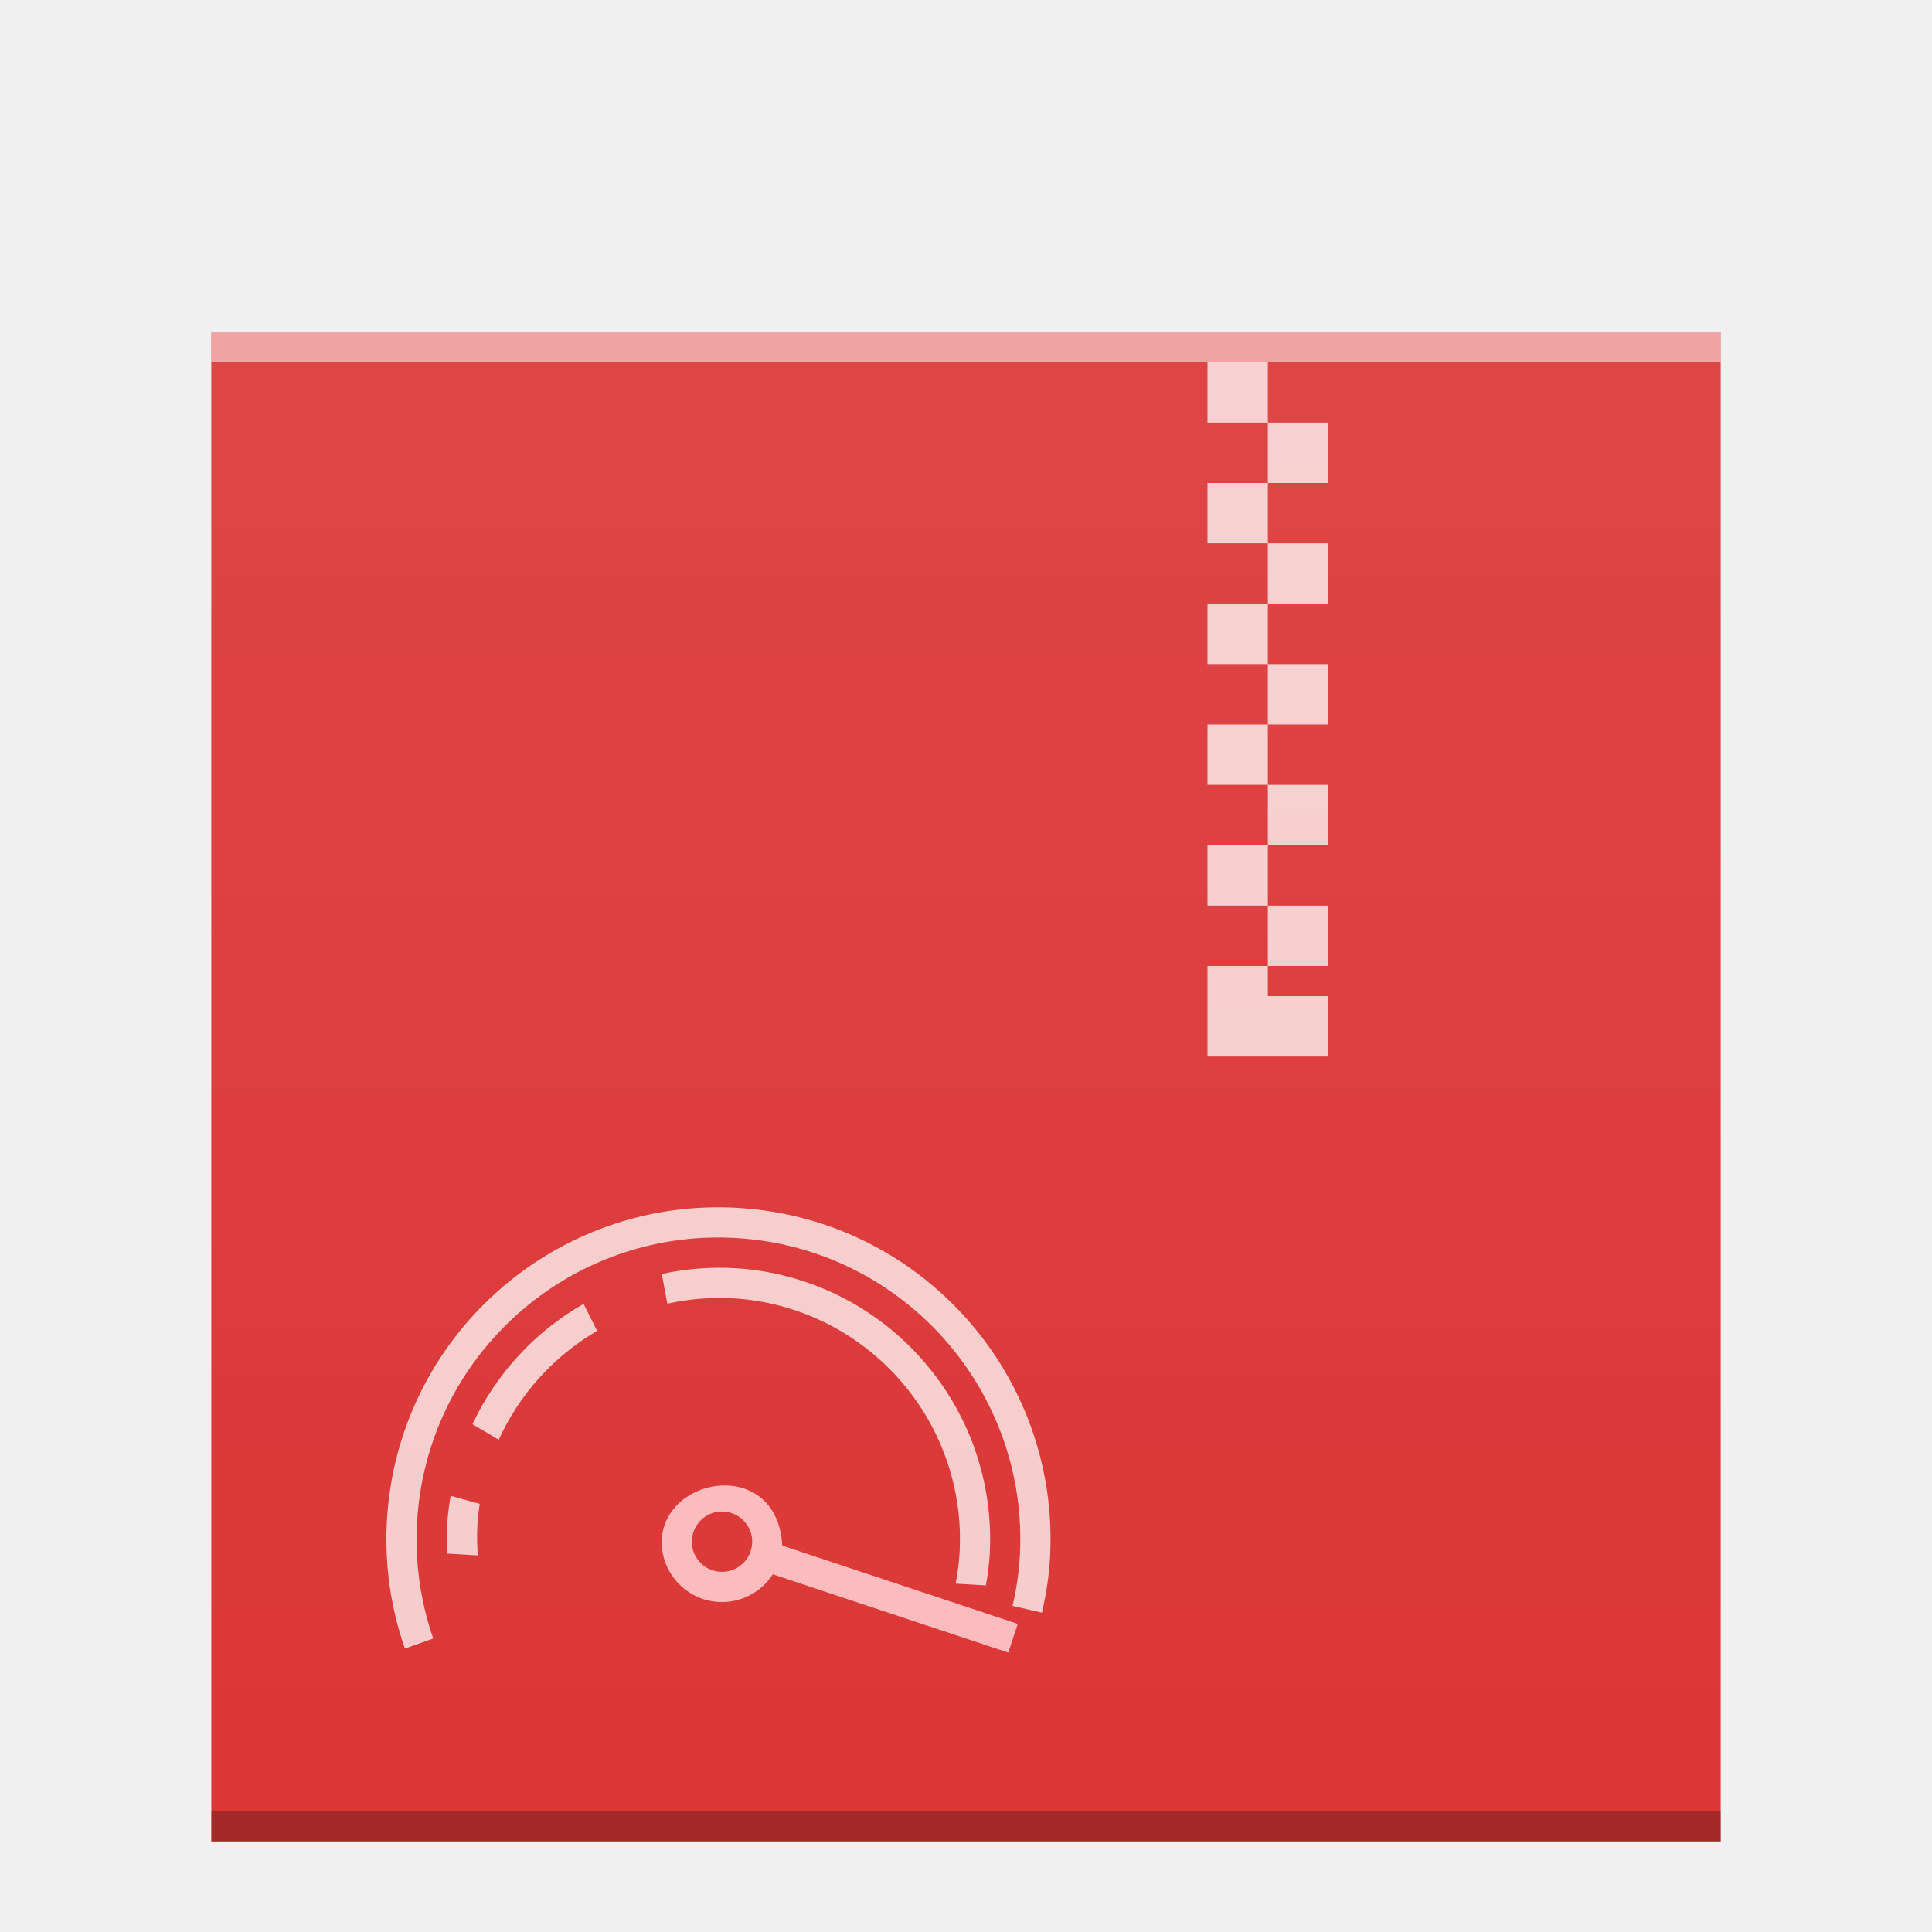
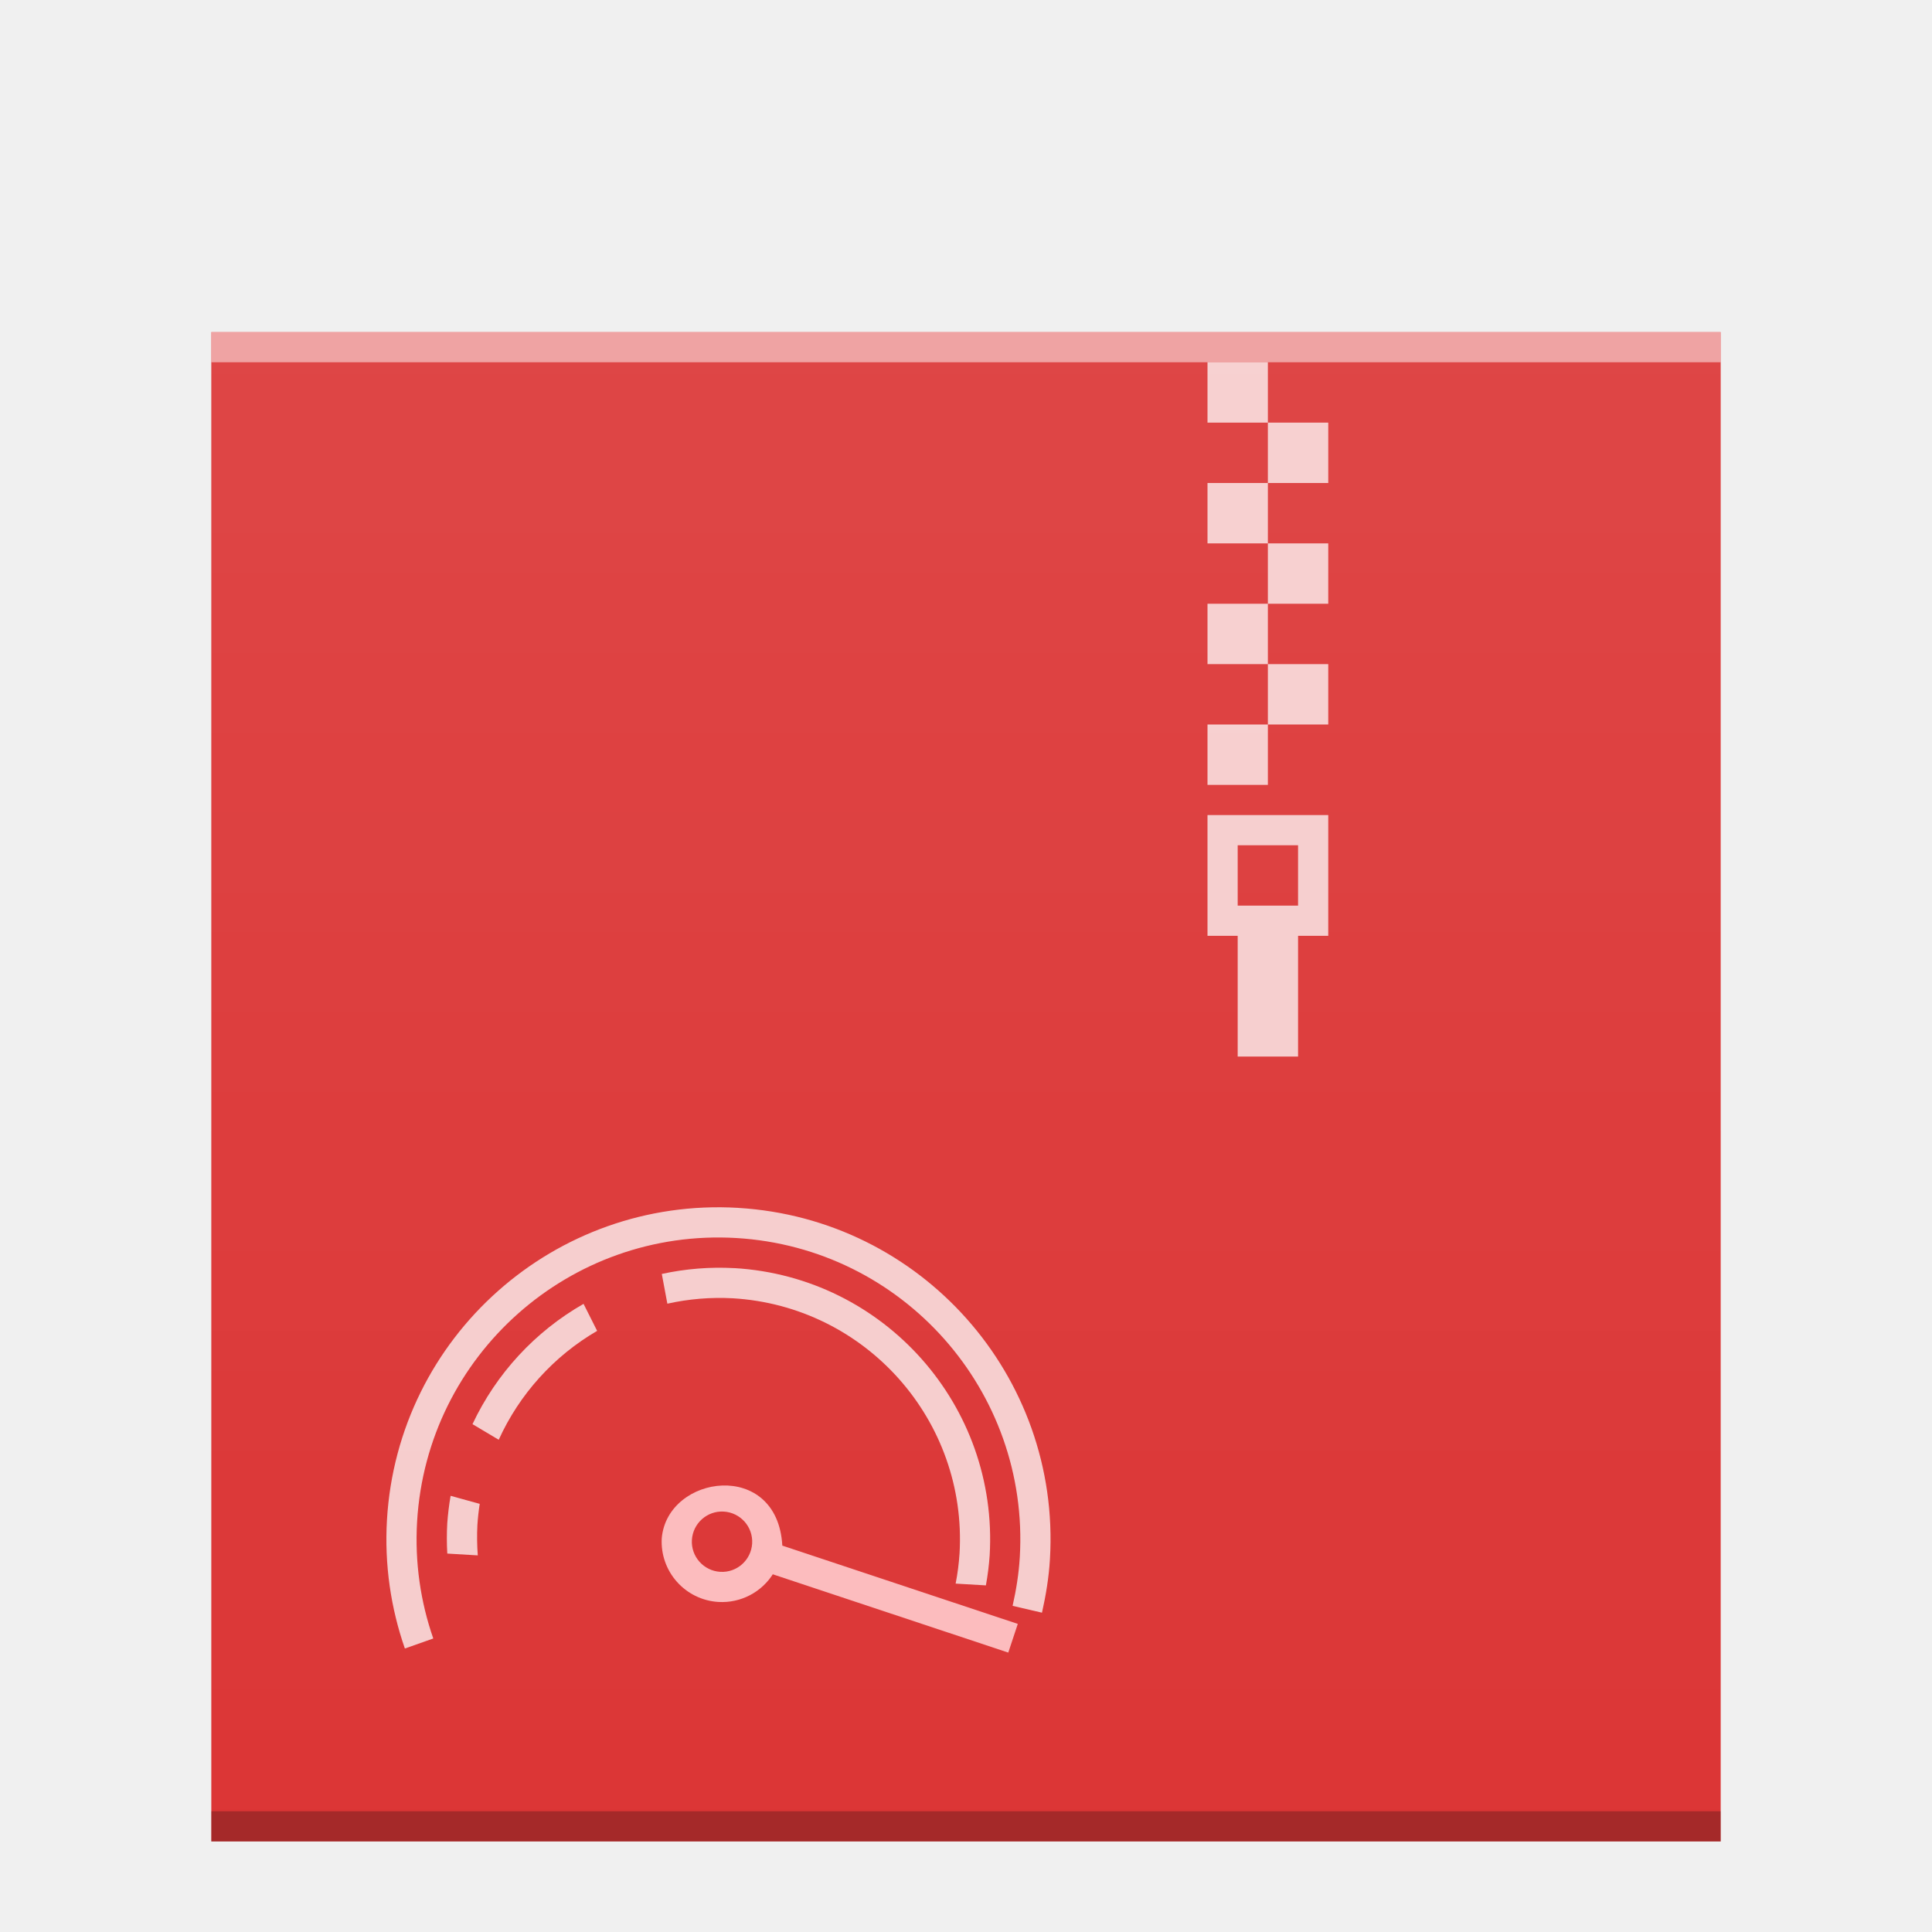
<svg xmlns="http://www.w3.org/2000/svg" xmlns:xlink="http://www.w3.org/1999/xlink" width="64" version="1.1" viewBox="0 0 64 64" height="64" id="svg26">
  <defs id="defs4">
-     <linearGradient xlink:href="#linearGradient6251" id="linearGradient5593" gradientUnits="userSpaceOnUse" gradientTransform="matrix(1,0,0,0.8458734,191,262.6276)" x1="58" y1="403.411" x2="58" y2="323.823" />
+     <linearGradient xlink:href="#linearGradient6251" id="linearGradient5593" gradientUnits="userSpaceOnUse" gradientTransform="matrix(1,0,0,0.8458734,-47,-272.7346)" x1="58" y1="403.411" x2="58" y2="323.823" />
    <linearGradient id="linearGradient6251">
      <stop id="stop6253" offset="0" style="stop-color:#ffffff;stop-opacity:0" />
      <stop id="stop6255" offset="1" style="stop-color:#ffffff;stop-opacity:0.2" />
    </linearGradient>
  </defs>
-   <g transform="translate(-238,-535.3622)" id="g6481">
-     <rect y="546.362" x="245" height="50" width="50" id="rect5515" style="color:#000000;clip-rule:nonzero;display:inline;overflow:visible;visibility:visible;opacity:1;isolation:auto;mix-blend-mode:normal;color-interpolation:sRGB;color-interpolation-filters:linearRGB;solid-color:#000000;solid-opacity:1;fill:#db3333;fill-opacity:1;fill-rule:nonzero;stroke:none;stroke-width:1;stroke-linecap:butt;stroke-linejoin:miter;stroke-miterlimit:4;stroke-dasharray:none;stroke-dashoffset:0;stroke-opacity:1;marker:none;color-rendering:auto;image-rendering:auto;shape-rendering:auto;text-rendering:auto;enable-background:accumulate" />
-     <rect width="50" x="245" y="595.362" height="1" style="color:#000000;clip-rule:nonzero;display:inline;overflow:visible;visibility:visible;opacity:0.25;isolation:auto;mix-blend-mode:normal;color-interpolation:sRGB;color-interpolation-filters:linearRGB;solid-color:#000000;solid-opacity:1;fill:#000000;fill-opacity:1;fill-rule:nonzero;stroke-width:1;stroke-linecap:butt;stroke-linejoin:miter;stroke-miterlimit:4;stroke-dasharray:none;stroke-dashoffset:0;stroke-opacity:1;color-rendering:auto;image-rendering:auto;shape-rendering:auto;text-rendering:auto;enable-background:accumulate" id="rect5517" />
-     <rect width="50" x="245" y="546.362" height="1" style="color:#000000;clip-rule:nonzero;display:inline;overflow:visible;visibility:visible;opacity:0.5;isolation:auto;mix-blend-mode:normal;color-interpolation:sRGB;color-interpolation-filters:linearRGB;solid-color:#000000;solid-opacity:1;fill:#ffffff;fill-opacity:1;fill-rule:nonzero;stroke-width:1;stroke-linecap:butt;stroke-linejoin:miter;stroke-miterlimit:4;stroke-dasharray:none;stroke-dashoffset:0;stroke-opacity:1;color-rendering:auto;image-rendering:auto;shape-rendering:auto;text-rendering:auto;enable-background:accumulate" id="rect5519" />
-     <path style="color:#000000;clip-rule:nonzero;display:inline;overflow:visible;visibility:visible;opacity:0.75;isolation:auto;mix-blend-mode:normal;color-interpolation:sRGB;color-interpolation-filters:linearRGB;solid-color:#000000;solid-opacity:1;fill:#ffffff;fill-opacity:1;fill-rule:nonzero;stroke-width:2;stroke-linecap:square;stroke-linejoin:miter;stroke-miterlimit:4;stroke-dasharray:none;stroke-dashoffset:0;stroke-opacity:1;color-rendering:auto;image-rendering:auto;shape-rendering:auto;text-rendering:auto;enable-background:accumulate" d="m 280,547.362 -2,-10e-6 0,2 2,10e-6 z m 0,2 0,2 2,0 0,-2 z m 0,2 -2,0 0,2 2,0 z m 0,2 0,2 2,0 0,-2 z m 0,2 -2,0 0,2 2,0 z m 0,2 0,2 2,0 0,-2 z m 0,2 -2,0 0,2 2,0 z m 0,2 0,2 2,0 0,-2 z m 0,2 -2,0 0,2 2,0 z m 0,2 0,2 2,0 0,-2 z m 0,2 -2,0 0,2 0,1 4,0 0,-1 0,-1 -2,0 z" id="path5521" />
-     <rect style="color:#000000;clip-rule:nonzero;display:inline;overflow:visible;visibility:visible;opacity:0.552;isolation:auto;mix-blend-mode:normal;color-interpolation:sRGB;color-interpolation-filters:linearRGB;solid-color:#000000;solid-opacity:1;fill:url(#linearGradient5593);fill-opacity:1;fill-rule:nonzero;stroke:none;stroke-width:1;stroke-linecap:butt;stroke-linejoin:miter;stroke-miterlimit:4;stroke-dasharray:none;stroke-dashoffset:0;stroke-opacity:1;marker:none;color-rendering:auto;image-rendering:auto;shape-rendering:auto;text-rendering:auto;enable-background:accumulate" id="rect5525" width="50" height="50" x="245" y="546.362" />
-     <path style="color:#000000;clip-rule:nonzero;display:inline;overflow:visible;visibility:visible;opacity:0.75;isolation:auto;mix-blend-mode:normal;color-interpolation:sRGB;color-interpolation-filters:linearRGB;solid-color:#000000;solid-opacity:1;fill:#ffffff;fill-opacity:1;fill-rule:nonzero;stroke:none;stroke-width:2;stroke-linecap:square;stroke-linejoin:miter;stroke-miterlimit:4;stroke-dasharray:none;stroke-dashoffset:0;stroke-opacity:1;marker:none;color-rendering:auto;image-rendering:auto;shape-rendering:auto;text-rendering:auto;enable-background:accumulate" d="m 262.449,575.375 c -6.065,-0.359 -11.272,4.267 -11.63,10.332 -0.088,1.494 0.13,2.935 0.593,4.265 l 0.941,-0.332 c -0.421,-1.208 -0.616,-2.517 -0.536,-3.874 0.326,-5.513 5.06,-9.718 10.573,-9.392 5.513,0.326 9.718,5.06 9.392,10.573 -0.033,0.553 -0.12,1.089 -0.238,1.612 l 0.973,0.226 c 0.13,-0.578 0.228,-1.168 0.264,-1.779 0.359,-6.065 -4.267,-11.272 -10.332,-11.63 z m -0.118,1.997 c -0.808,-0.045 -1.618,0.02 -2.408,0.192 l 0.184,0.985 c 0.71,-0.158 1.438,-0.218 2.165,-0.179 4.411,0.261 7.775,4.048 7.514,8.458 -0.022,0.334 -0.065,0.666 -0.129,0.994 l 1.002,0.059 c 0.06,-0.329 0.102,-0.661 0.125,-0.994 0.293,-4.962 -3.491,-9.222 -8.453,-9.516 z m -5,1.183 c -1.607,0.918 -2.892,2.31 -3.679,3.985 l 0.869,0.517 c 0.686,-1.511 1.825,-2.772 3.26,-3.607 l -0.45,-0.895 z m -4.404,6.359 c -0.052,0.302 -0.089,0.606 -0.111,0.911 -0.018,0.334 -0.018,0.668 10e-4,1.002 l 1.01,0.06 c -0.025,-0.334 -0.03,-0.668 -0.013,-1.003 0.015,-0.236 0.041,-0.47 0.077,-0.704 l -0.964,-0.266 z" id="path5715" />
-     <path style="fill:#fcbcbe" id="path5740" d="m 271.716,589.156 -7.802,-2.594 7.2e-4,-0.012 c -0.17,-2.854 -3.804,-2.343 -3.993,-0.236 -0.065,1.103 0.776,2.049 1.878,2.115 0.738,0.043 1.441,-0.325 1.825,-0.956 -0.008,0.013 -0.016,0.026 -0.024,0.04 l 7.8,2.593 0.315,-0.95 z m -7.821,-2.437 c -0.005,0.033 -0.011,0.066 -0.018,0.099 0.007,-0.033 0.012,-0.066 0.018,-0.099 z m -0.173,0.571 c -0.016,0.033 -0.033,0.066 -0.051,0.099 0.018,-0.032 0.035,-0.065 0.051,-0.099 z m -0.806,-0.799 c -0.033,0.551 -0.506,0.972 -1.057,0.939 -0.551,-0.033 -0.972,-0.506 -0.939,-1.057 0.033,-0.551 0.506,-0.972 1.057,-0.939 0.551,0.033 0.972,0.506 0.939,1.057 z" />
-   </g>
+   <rect style="color:#000000;clip-rule:nonzero;display:inline;overflow:visible;visibility:visible;opacity:1;isolation:auto;mix-blend-mode:normal;color-interpolation:sRGB;color-interpolation-filters:linearRGB;solid-color:#000000;solid-opacity:1;fill:#db3333;fill-opacity:1;fill-rule:nonzero;stroke:none;stroke-width:1;stroke-linecap:butt;stroke-linejoin:miter;stroke-miterlimit:4;stroke-dasharray:none;stroke-dashoffset:0;stroke-opacity:1;marker:none;color-rendering:auto;image-rendering:auto;shape-rendering:auto;text-rendering:auto;enable-background:accumulate" id="rect5515" width="50" height="50" x="7" y="11" />
+   <rect id="rect5517" style="color:#000000;clip-rule:nonzero;display:inline;overflow:visible;visibility:visible;opacity:0.25;isolation:auto;mix-blend-mode:normal;color-interpolation:sRGB;color-interpolation-filters:linearRGB;solid-color:#000000;solid-opacity:1;fill:#000000;fill-opacity:1;fill-rule:nonzero;stroke-width:1;stroke-linecap:butt;stroke-linejoin:miter;stroke-miterlimit:4;stroke-dasharray:none;stroke-dashoffset:0;stroke-opacity:1;color-rendering:auto;image-rendering:auto;shape-rendering:auto;text-rendering:auto;enable-background:accumulate" height="1" y="60" x="7" width="50" />
+   <rect id="rect5519" style="color:#000000;clip-rule:nonzero;display:inline;overflow:visible;visibility:visible;opacity:0.5;isolation:auto;mix-blend-mode:normal;color-interpolation:sRGB;color-interpolation-filters:linearRGB;solid-color:#000000;solid-opacity:1;fill:#ffffff;fill-opacity:1;fill-rule:nonzero;stroke-width:1;stroke-linecap:butt;stroke-linejoin:miter;stroke-miterlimit:4;stroke-dasharray:none;stroke-dashoffset:0;stroke-opacity:1;color-rendering:auto;image-rendering:auto;shape-rendering:auto;text-rendering:auto;enable-background:accumulate" height="1" y="11" x="7" width="50" />
+   <rect y="11" x="7" height="50" width="50" id="rect5525" style="color:#000000;clip-rule:nonzero;display:inline;overflow:visible;visibility:visible;opacity:0.552;isolation:auto;mix-blend-mode:normal;color-interpolation:sRGB;color-interpolation-filters:linearRGB;solid-color:#000000;solid-opacity:1;fill:url(#linearGradient5593);fill-opacity:1;fill-rule:nonzero;stroke:none;stroke-width:1;stroke-linecap:butt;stroke-linejoin:miter;stroke-miterlimit:4;stroke-dasharray:none;stroke-dashoffset:0;stroke-opacity:1;marker:none;color-rendering:auto;image-rendering:auto;shape-rendering:auto;text-rendering:auto;enable-background:accumulate" />
+   <path id="path5715" d="m 24.449,40.012 c -6.065,-0.359 -11.272,4.267 -11.63,10.332 -0.088,1.494 0.13,2.935 0.593,4.265 l 0.941,-0.332 c -0.421,-1.208 -0.616,-2.517 -0.536,-3.874 0.326,-5.513 5.06,-9.718 10.573,-9.392 5.513,0.326 9.718,5.06 9.392,10.573 -0.033,0.553 -0.12,1.089 -0.238,1.612 l 0.973,0.226 c 0.13,-0.578 0.228,-1.168 0.264,-1.779 0.359,-6.065 -4.267,-11.272 -10.332,-11.63 z m -0.118,1.997 c -0.808,-0.045 -1.618,0.02 -2.408,0.192 l 0.184,0.985 c 0.71,-0.158 1.438,-0.218 2.165,-0.179 4.411,0.261 7.775,4.048 7.514,8.458 -0.022,0.334 -0.065,0.666 -0.129,0.994 l 1.002,0.059 c 0.06,-0.329 0.102,-0.661 0.125,-0.994 0.293,-4.962 -3.491,-9.222 -8.453,-9.516 z m -5,1.183 c -1.607,0.918 -2.892,2.31 -3.679,3.985 l 0.869,0.517 c 0.686,-1.511 1.825,-2.772 3.26,-3.607 l -0.45,-0.895 z m -4.404,6.359 c -0.052,0.302 -0.089,0.606 -0.111,0.911 -0.018,0.334 -0.018,0.668 10e-4,1.002 l 1.01,0.06 c -0.025,-0.334 -0.03,-0.668 -0.013,-1.003 0.015,-0.236 0.041,-0.47 0.077,-0.704 l -0.964,-0.266 z" style="color:#000000;clip-rule:nonzero;display:inline;overflow:visible;visibility:visible;opacity:0.75;isolation:auto;mix-blend-mode:normal;color-interpolation:sRGB;color-interpolation-filters:linearRGB;solid-color:#000000;solid-opacity:1;fill:#ffffff;fill-opacity:1;fill-rule:nonzero;stroke:none;stroke-width:2;stroke-linecap:square;stroke-linejoin:miter;stroke-miterlimit:4;stroke-dasharray:none;stroke-dashoffset:0;stroke-opacity:1;marker:none;color-rendering:auto;image-rendering:auto;shape-rendering:auto;text-rendering:auto;enable-background:accumulate" />
+   <path d="m 33.716,53.794 -7.802,-2.594 7.2e-4,-0.012 c -0.17,-2.854 -3.804,-2.343 -3.993,-0.236 -0.065,1.103 0.776,2.049 1.878,2.115 0.738,0.043 1.441,-0.325 1.825,-0.956 -0.008,0.013 -0.016,0.026 -0.024,0.04 l 7.8,2.593 0.315,-0.95 z m -7.821,-2.437 c -0.005,0.033 -0.011,0.066 -0.018,0.099 0.007,-0.033 0.012,-0.066 0.018,-0.099 z m -0.173,0.571 c -0.016,0.033 -0.033,0.066 -0.051,0.099 0.018,-0.032 0.035,-0.065 0.051,-0.099 z M 24.916,51.13 c -0.033,0.551 -0.506,0.972 -1.057,0.939 -0.551,-0.033 -0.972,-0.506 -0.939,-1.057 0.033,-0.551 0.506,-0.972 1.057,-0.939 0.551,0.033 0.972,0.506 0.939,1.057 z" id="path5740" style="fill:#fcbcbe" />
+   <path style="opacity:0.75;fill:#ffffff;fill-opacity:1" d="m 40,12 0,2 2,0 0,-2 -2,0 z m 2,2 0,2 2,0 0,-2 -2,0 z m 0,2 -2,0 0,2 2,0 0,-2 z m 0,2 0,2 2,0 0,-2 -2,0 z m 0,2 -2,0 0,2 2,0 0,-2 z m 0,2 0,2 2,0 0,-2 -2,0 z m 0,2 -2,0 0,2 2,0 0,-2 z m -2,3 0,4 1,0 0,4 2,0 0,-4 1,0 0,-4 -4,0 z m 1,1 2,0 0,2 -2,0 0,-2 z" id="rect4173-3-3" />
</svg>
